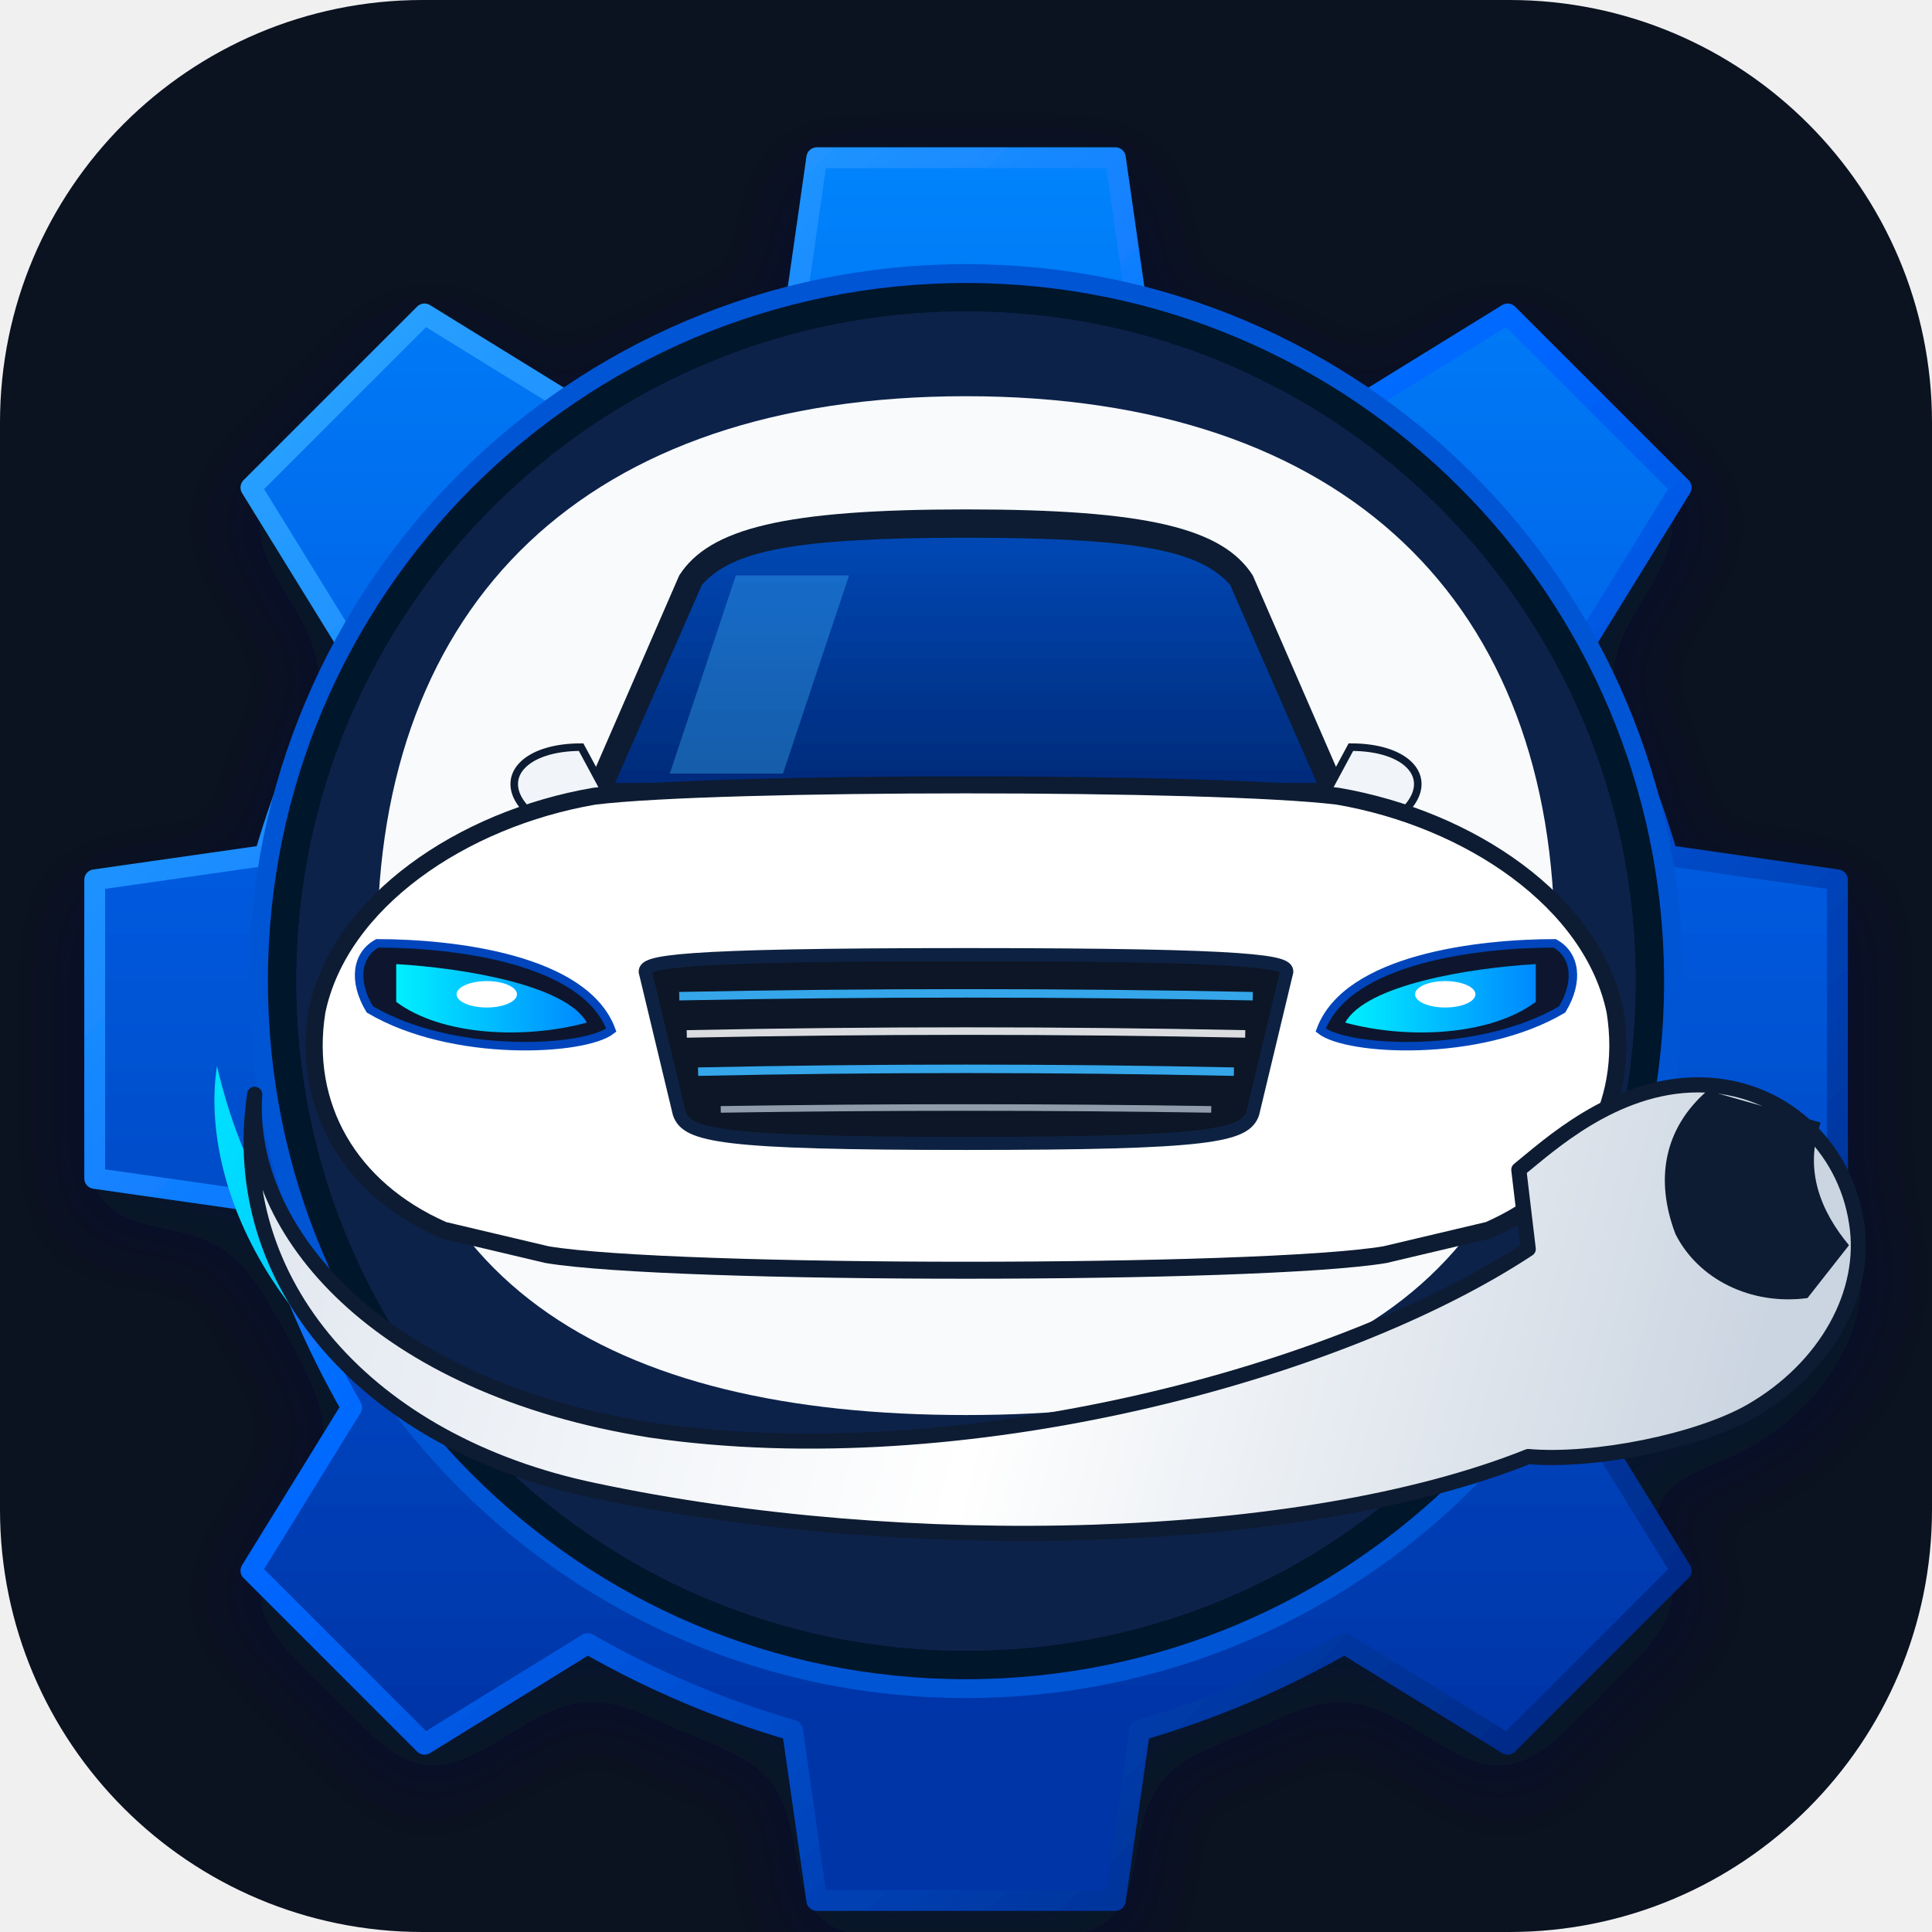
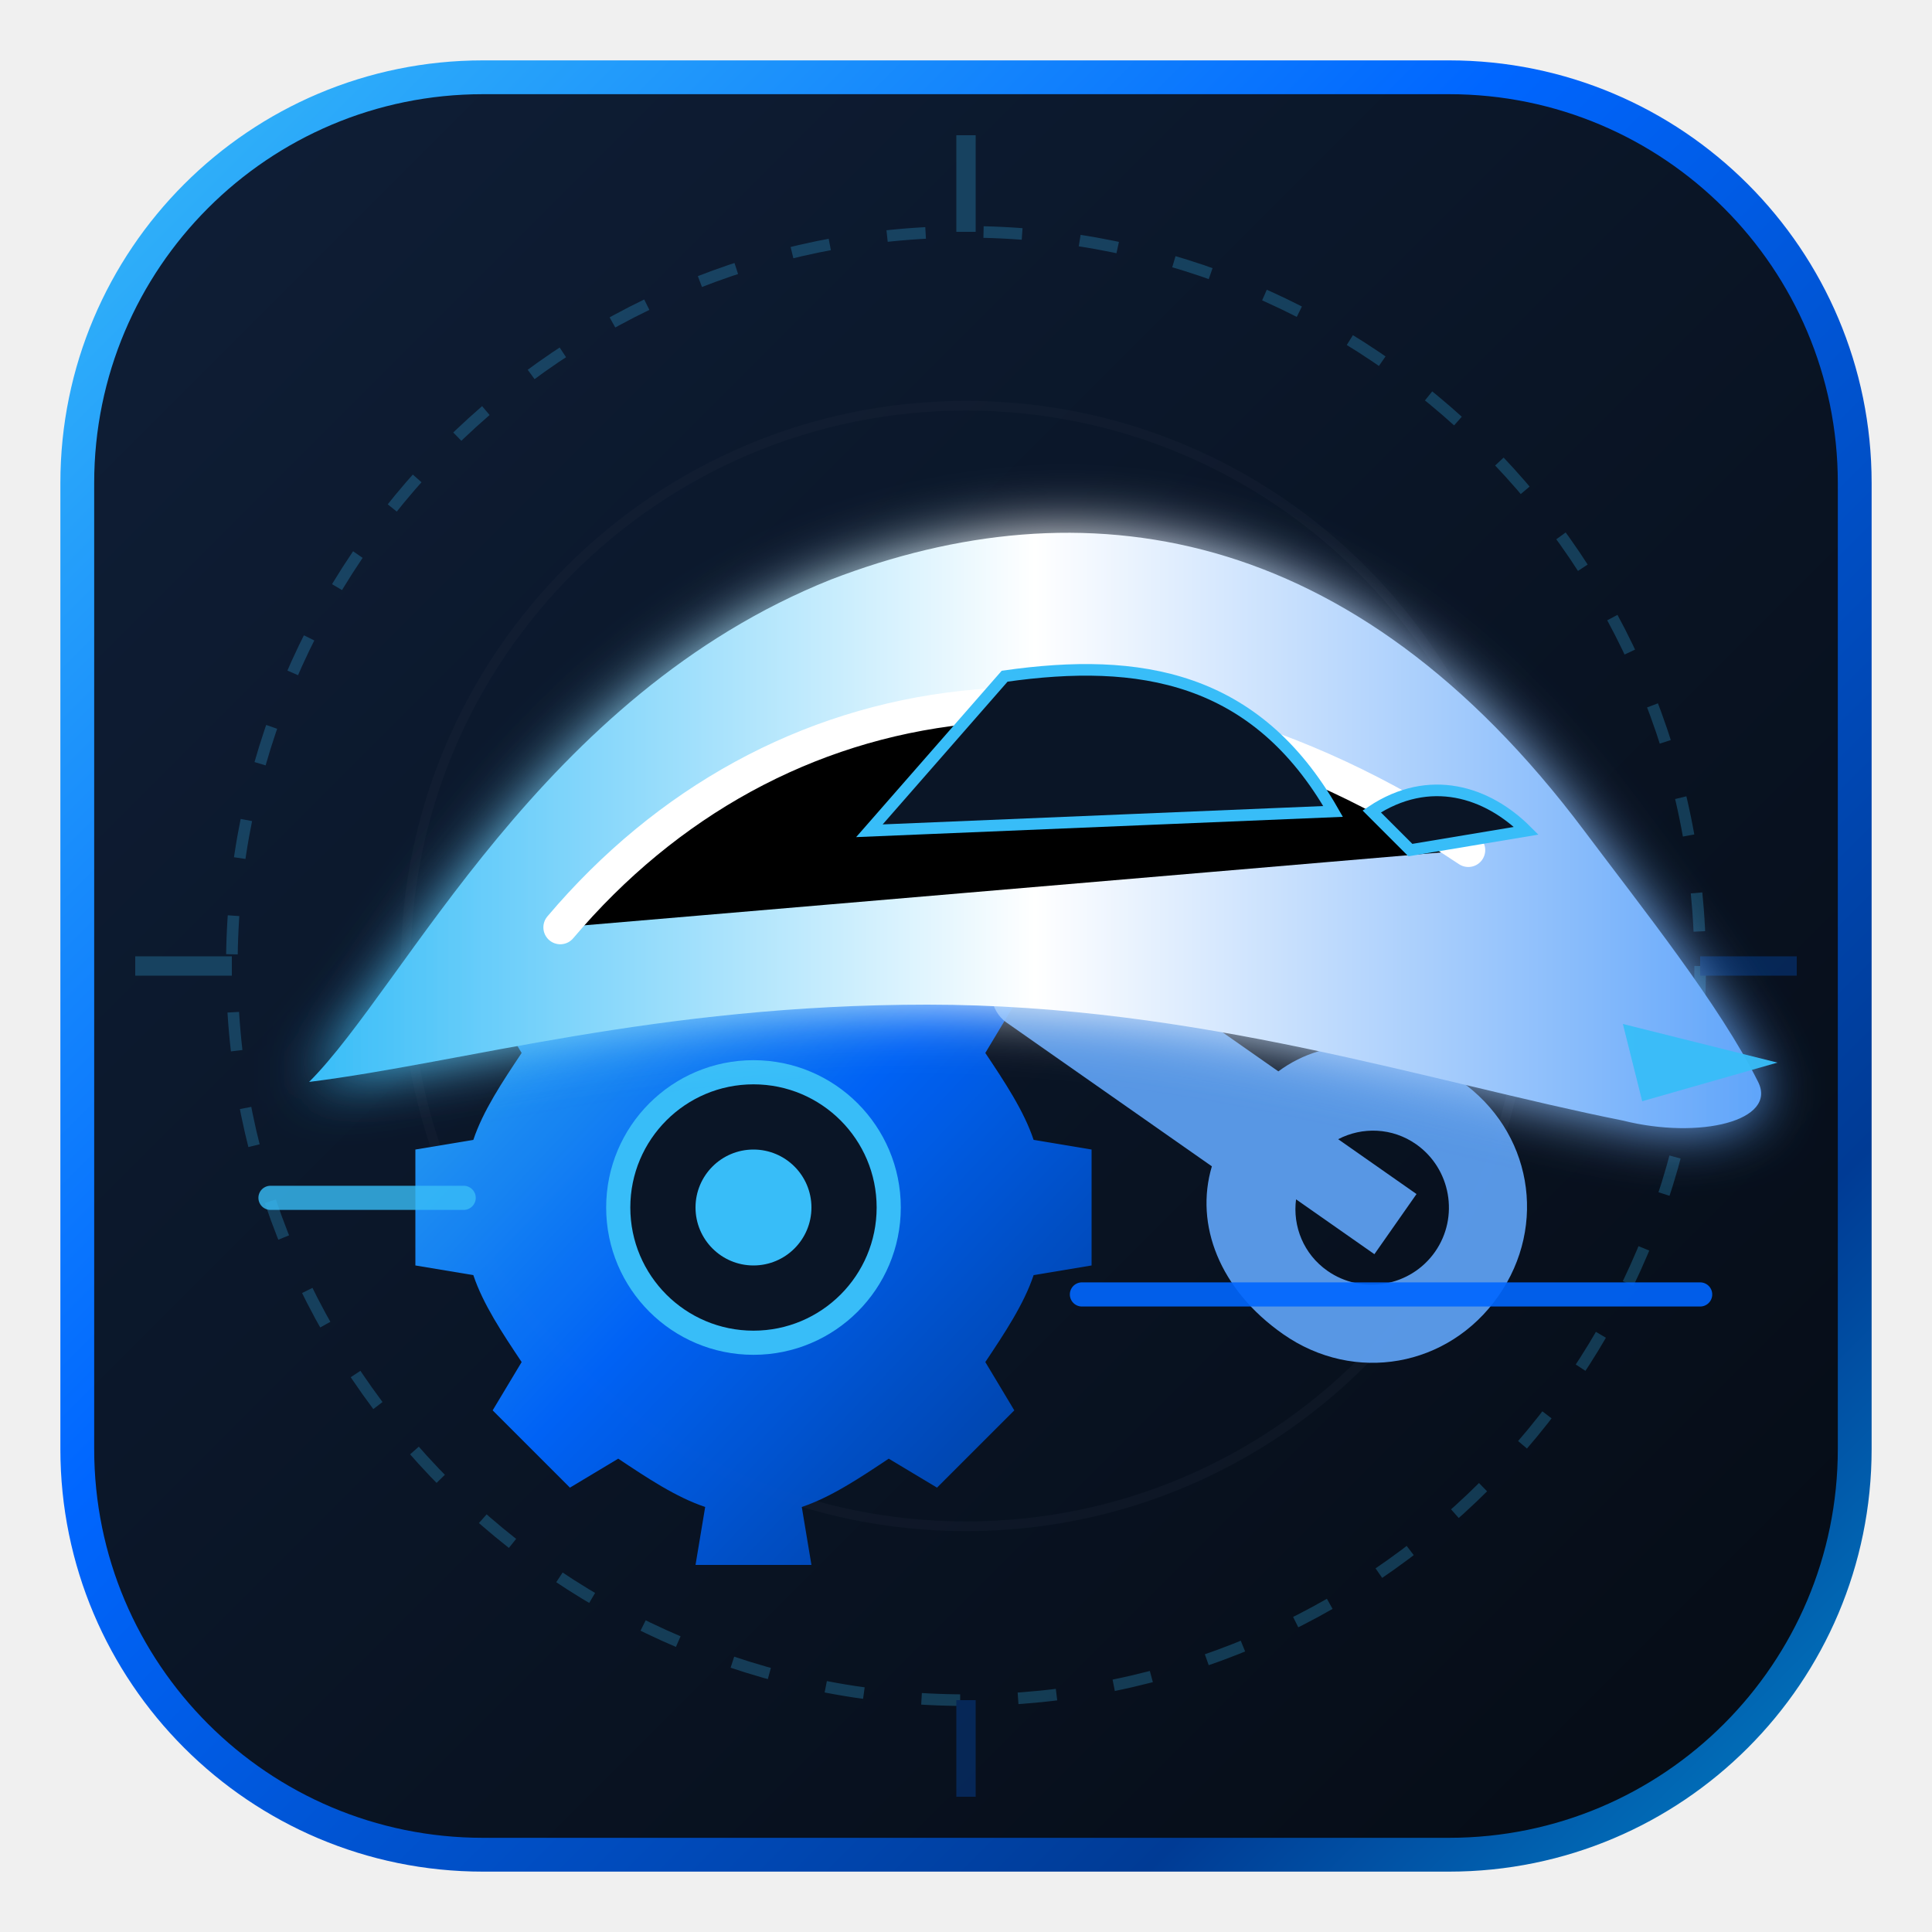
- <svg xmlns="http://www.w3.org/2000/svg" width="1024" height="1024" viewBox="0 0 1024 1024" fill="none">
+ <svg xmlns="http://www.w3.org/2000/svg" viewBox="0 0 200 200" width="200" height="200">
  <defs>
-     <linearGradient id="iconGearGrad" x1="512" y1="40" x2="512" y2="980" gradientUnits="userSpaceOnUse">
-       <stop offset="0%" stop-color="#0088FF" />
-       <stop offset="40%" stop-color="#0060E6" />
-       <stop offset="100%" stop-color="#0035A8" />
+     <linearGradient id="shieldBg" x1="0%" y1="0%" x2="100%" y2="100%">
+       <stop offset="0%" stop-color="#0F1F38" />
+       <stop offset="50%" stop-color="#0A1526" />
+       <stop offset="100%" stop-color="#050B14" />
    </linearGradient>
-     <linearGradient id="iconGearBevel" x1="60" y1="40" x2="964" y2="980" gradientUnits="userSpaceOnUse">
-       <stop offset="0%" stop-color="#38B6FF" />
+     <linearGradient id="shieldRim" x1="0%" y1="0%" x2="100%" y2="100%">
+       <stop offset="0%" stop-color="#38BDF8" />
+       <stop offset="40%" stop-color="#0066FF" />
+       <stop offset="80%" stop-color="#003B95" />
+       <stop offset="100%" stop-color="#0284C7" />
+     </linearGradient>
+     <linearGradient id="carStream" x1="0%" y1="0%" x2="100%" y2="0%">
+       <stop offset="0%" stop-color="#38BDF8" />
+       <stop offset="50%" stop-color="#FFFFFF" />
+       <stop offset="100%" stop-color="#60A5FA" />
+     </linearGradient>
+     <linearGradient id="gearGrad" x1="0%" y1="0%" x2="100%" y2="100%">
+       <stop offset="0%" stop-color="#38BDF8" />
      <stop offset="50%" stop-color="#0066FF" />
-       <stop offset="100%" stop-color="#002277" />
+       <stop offset="100%" stop-color="#003B95" />
    </linearGradient>
-     <linearGradient id="iconWindshield" x1="512" y1="280" x2="512" y2="470" gradientUnits="userSpaceOnUse">
-       <stop offset="0%" stop-color="#004BBB" />
-       <stop offset="100%" stop-color="#002166" />
-     </linearGradient>
-     <linearGradient id="iconLight" x1="0" y1="0" x2="1" y2="0">
-       <stop offset="0%" stop-color="#00F0FF" />
-       <stop offset="100%" stop-color="#0088FF" />
-     </linearGradient>
-     <linearGradient id="iconChrome" x1="160" y1="580" x2="920" y2="780" gradientUnits="userSpaceOnUse">
-       <stop offset="0%" stop-color="#E2E8F0" />
-       <stop offset="50%" stop-color="#FFFFFF" />
-       <stop offset="100%" stop-color="#CBD5E1" />
-     </linearGradient>
-     <linearGradient id="iconSwoosh" x1="100" y1="580" x2="800" y2="820" gradientUnits="userSpaceOnUse">
-       <stop offset="0%" stop-color="#00E5FF" />
-       <stop offset="50%" stop-color="#0080FF" />
-       <stop offset="100%" stop-color="#0052CC" />
-     </linearGradient>
-     <filter id="iconShadow" x="-10%" y="-10%" width="120%" height="120%">
-       <feDropShadow dx="0" dy="16" stdDeviation="20" flood-color="#001844" flood-opacity="0.4" />
+     <filter id="cyanGlow" x="-20%" y="-20%" width="140%" height="140%">
+       <feGaussianBlur stdDeviation="3" result="blur" />
+       <feComposite in="SourceGraphic" in2="blur" operator="over" />
    </filter>
  </defs>
-   <rect width="1024" height="1024" rx="224" fill="#0B1220" />
-   <g transform="translate(0, -10)" filter="url(#iconShadow)">
-     <path d="       M 426,80 L 598,80 L 612,178 Q 674,196 730,228 L 824,170 L 924,270 L 866,364 Q 898,420 916,482 L 1014,496 L 1014,668 L 916,682 Q 898,744 866,800 L 924,894 L 824,994 L 730,936 Q 674,968 612,986 L 598,1084 L 426,1084 L 412,986 Q 350,968 294,936 L 200,994 L 100,894 L 158,800 Q 126,744 108,682 L 10,668 L 10,496 L 108,482 Q 126,420 158,364 L 100,270 L 200,170 L 294,228 Q 350,196 412,178 Z" transform="matrix(0.92 0 0 0.92 41 20)" fill="url(#iconGearGrad)" stroke="url(#iconGearBevel)" stroke-width="12" stroke-linejoin="round" />
-     <circle cx="512" cy="530" r="375" fill="#04122C" stroke="#0055D4" stroke-width="10" />
-     <circle cx="512" cy="530" r="355" fill="#0A224A" />
-     <path d="M 200,510 C 200,330 310,220 512,220 C 714,220 824,330 824,510 C 824,690 700,760 512,760 C 324,760 200,690 200,510 Z" fill="#F8FAFC" />
-     <path d="M 310,430 L 360,315 C 376,290 416,280 512,280 C 608,280 648,290 664,315 L 714,430 Z" fill="#0B1A30" />
-     <path d="M 326,425 L 372,320 C 388,302 420,295 512,295 C 604,295 636,302 652,320 L 698,425 Z" fill="url(#iconWindshield)" />
-     <path d="M 390,315 L 355,420 L 415,420 L 450,315 Z" fill="#38B6FF" opacity="0.35" />
-     <path d="M 308,406 C 278,406 264,422 278,438 C 294,450 316,446 322,432 Z" fill="#F1F5F9" stroke="#0B1A30" stroke-width="4" />
-     <path d="M 716,406 C 746,406 760,422 746,438 C 730,450 708,446 702,432 Z" fill="#F1F5F9" stroke="#0B1A30" stroke-width="4" />
-     <path d="       M 315,432        C 245,444 180,488 168,546        C 160,596 185,640 235,662        L 290,675        C 356,686 668,686 734,675        L 789,662        C 839,640 864,596 856,546        C 844,488 779,444 709,432        C 644,424 380,424 315,432 Z" fill="#FFFFFF" stroke="#0B1A30" stroke-width="9" />
-     <path d="M 342,525 C 342,520 355,516 512,516 C 669,516 682,520 682,525 L 664,600 C 660,612 642,616 512,616 C 382,616 364,612 360,600 Z" fill="#081426" stroke="#0F2442" stroke-width="7" />
-     <path d="M 360,538 Q 512,535 664,538" stroke="#38B6FF" stroke-width="4.5" opacity="0.9" />
-     <path d="M 364,558 Q 512,555 660,558" stroke="#FFFFFF" stroke-width="4" opacity="0.85" />
-     <path d="M 370,578 Q 512,575 654,578" stroke="#38B6FF" stroke-width="4.5" opacity="0.9" />
-     <path d="M 382,598 Q 512,596 642,598" stroke="#CBD5E1" stroke-width="3.5" opacity="0.7" />
-     <path d="M 200,510 C 240,510 310,518 324,556 C 310,567 240,571 196,545 C 187,530 189,516 200,510 Z" fill="#09182E" stroke="#0044BB" stroke-width="4.5" />
-     <path d="M 210,521 C 245,523 300,532 311,552 C 278,561 234,559 210,541 Z" fill="url(#iconLight)" />
-     <ellipse cx="258" cy="537" rx="16" ry="7" fill="#FFFFFF" />
-     <path d="M 824,510 C 784,510 714,518 700,556 C 714,567 784,571 828,545 C 837,530 835,516 824,510 Z" fill="#09182E" stroke="#0044BB" stroke-width="4.5" />
-     <path d="M 814,521 C 779,523 724,532 713,552 C 746,561 790,559 814,541 Z" fill="url(#iconLight)" />
-     <ellipse cx="766" cy="537" rx="16" ry="7" fill="#FFFFFF" />
-     <path d="       M 115,575       C 105,640 150,740 270,785       C 400,835 655,810 820,740       C 755,768 570,812 390,790       C 250,770 145,705 115,575 Z" fill="url(#iconSwoosh)" />
-     <path d="       M 135,590       C 130,662 200,745 345,768       C 510,792 710,738 810,672       L 805,630       C 820,618 855,585 900,585       C 945,585 978,618 984,658       C 990,695 968,735 928,758       C 900,774 845,785 810,782       C 690,830 480,835 315,800       C 195,775 120,690 135,590 Z" fill="url(#iconChrome)" stroke="#0B1A30" stroke-width="8" stroke-linejoin="round" />
-     <path d="       M 905,588       C 882,608 877,635 888,664       C 900,688 928,702 958,698       L 980,670       C 965,652 956,630 965,605       Z" fill="#0B1A30" />
+   <rect x="8" y="8" width="184" height="184" rx="42" fill="url(#shieldBg)" stroke="url(#shieldRim)" stroke-width="3.5" />
+   <g opacity="0.25">
+     <circle cx="100" cy="100" r="76" fill="none" stroke="#38BDF8" stroke-width="1.2" stroke-dasharray="4 6" />
+     <circle cx="100" cy="100" r="58" fill="none" stroke="#1E293B" stroke-width="1" />
+     <line x1="100" y1="14" x2="100" y2="24" stroke="#38BDF8" stroke-width="2" />
+     <line x1="100" y1="176" x2="100" y2="186" stroke="#0066FF" stroke-width="2" />
+     <line x1="14" y1="100" x2="24" y2="100" stroke="#38BDF8" stroke-width="2" />
+     <line x1="176" y1="100" x2="186" y2="100" stroke="#0066FF" stroke-width="2" />
+   </g>
+   <g transform="translate(10, 8)">
+     <g transform="translate(68, 108)" fill="url(#gearGrad)">
+       <path d="M -6,-28 L 6,-28 L 5,-22 C 8,-21 11,-19 14,-17 L 19,-20 L 27,-12 L 24,-7 C 26,-4 28,-1 29,2 L 35,3 L 35,15 L 29,16 C 28,19 26,22 24,25 L 27,30 L 19,38 L 14,35 C 11,37 8,39 5,40 L 6,46 L -6,46 L -5,40 C -8,39 -11,37 -14,35 L -19,38 L -27,30 L -24,25 C -26,22 -28,19 -29,16 L -35,15 L -35,3 L -29,2 C -28,-1 -26,-4 -24,-7 L -27,-12 L -19,-20 L -14,-17 C -11,-19 -8,-21 -5,-22 Z" opacity="0.95" />
+       <circle cx="0" cy="9" r="14" fill="#0A1526" stroke="#38BDF8" stroke-width="2.5" />
+       <circle cx="0" cy="9" r="6" fill="#38BDF8" />
+     </g>
+     <g transform="translate(132, 117) rotate(35)">
+       <path d="M -16,-6 L -42,-6 C -44,-6 -46,-4 -46,-2 L -46,2 C -46,4 -44,6 -42,6 L -16,6 C -14,12 -8,16 0,16 C 9,16 16,9 16,0 C 16,-9 9,-16 0,-16 C -8,-16 -14,-12 -16,-6 Z M 0,-8 C 4.4,-8 8,-4.4 8,0 C 8,4.4 4.4,8 0,8 C -3,8 -5.6,6.3 -6.9,3.8 L 3,3.8 L 3,-3.8 L -6.9,-3.8 C -5.6,-6.3 -3,-8 0,-8 Z" fill="#60A5FA" opacity="0.9" />
+     </g>
+     <path d="M 22 104 C 32 94, 46 64, 76 52 C 102 42, 130 46, 154 78 C 160 86, 168 96, 172 104 C 174 108, 166 110, 158 108 C 138 104, 114 96, 86 96 C 58 96, 38 102, 22 104 Z" fill="url(#carStream)" filter="url(#cyanGlow)" />
+     <path d="M 48 88 C 70 62, 106 56, 142 80" stroke="#FFFFFF" stroke-width="3.5" stroke-linecap="round" />
+     <path d="M 80 78 L 94 62 C 108 60, 120 62, 128 76 Z" fill="#0A1526" stroke="#38BDF8" stroke-width="1.2" />
+     <path d="M 132 76 C 138 72, 144 74, 148 78 L 136 80 Z" fill="#0A1526" stroke="#38BDF8" stroke-width="1.2" />
+     <path d="M 158 98 L 174 102 L 160 106 Z" fill="#38BDF8" opacity="0.95" />
+     <path d="M 18 116 L 38 116" stroke="#38BDF8" stroke-width="2.5" stroke-linecap="round" opacity="0.8" />
+     <path d="M 102 126 L 166 126" stroke="#0066FF" stroke-width="2.5" stroke-linecap="round" opacity="0.9" />
  </g>
</svg>
